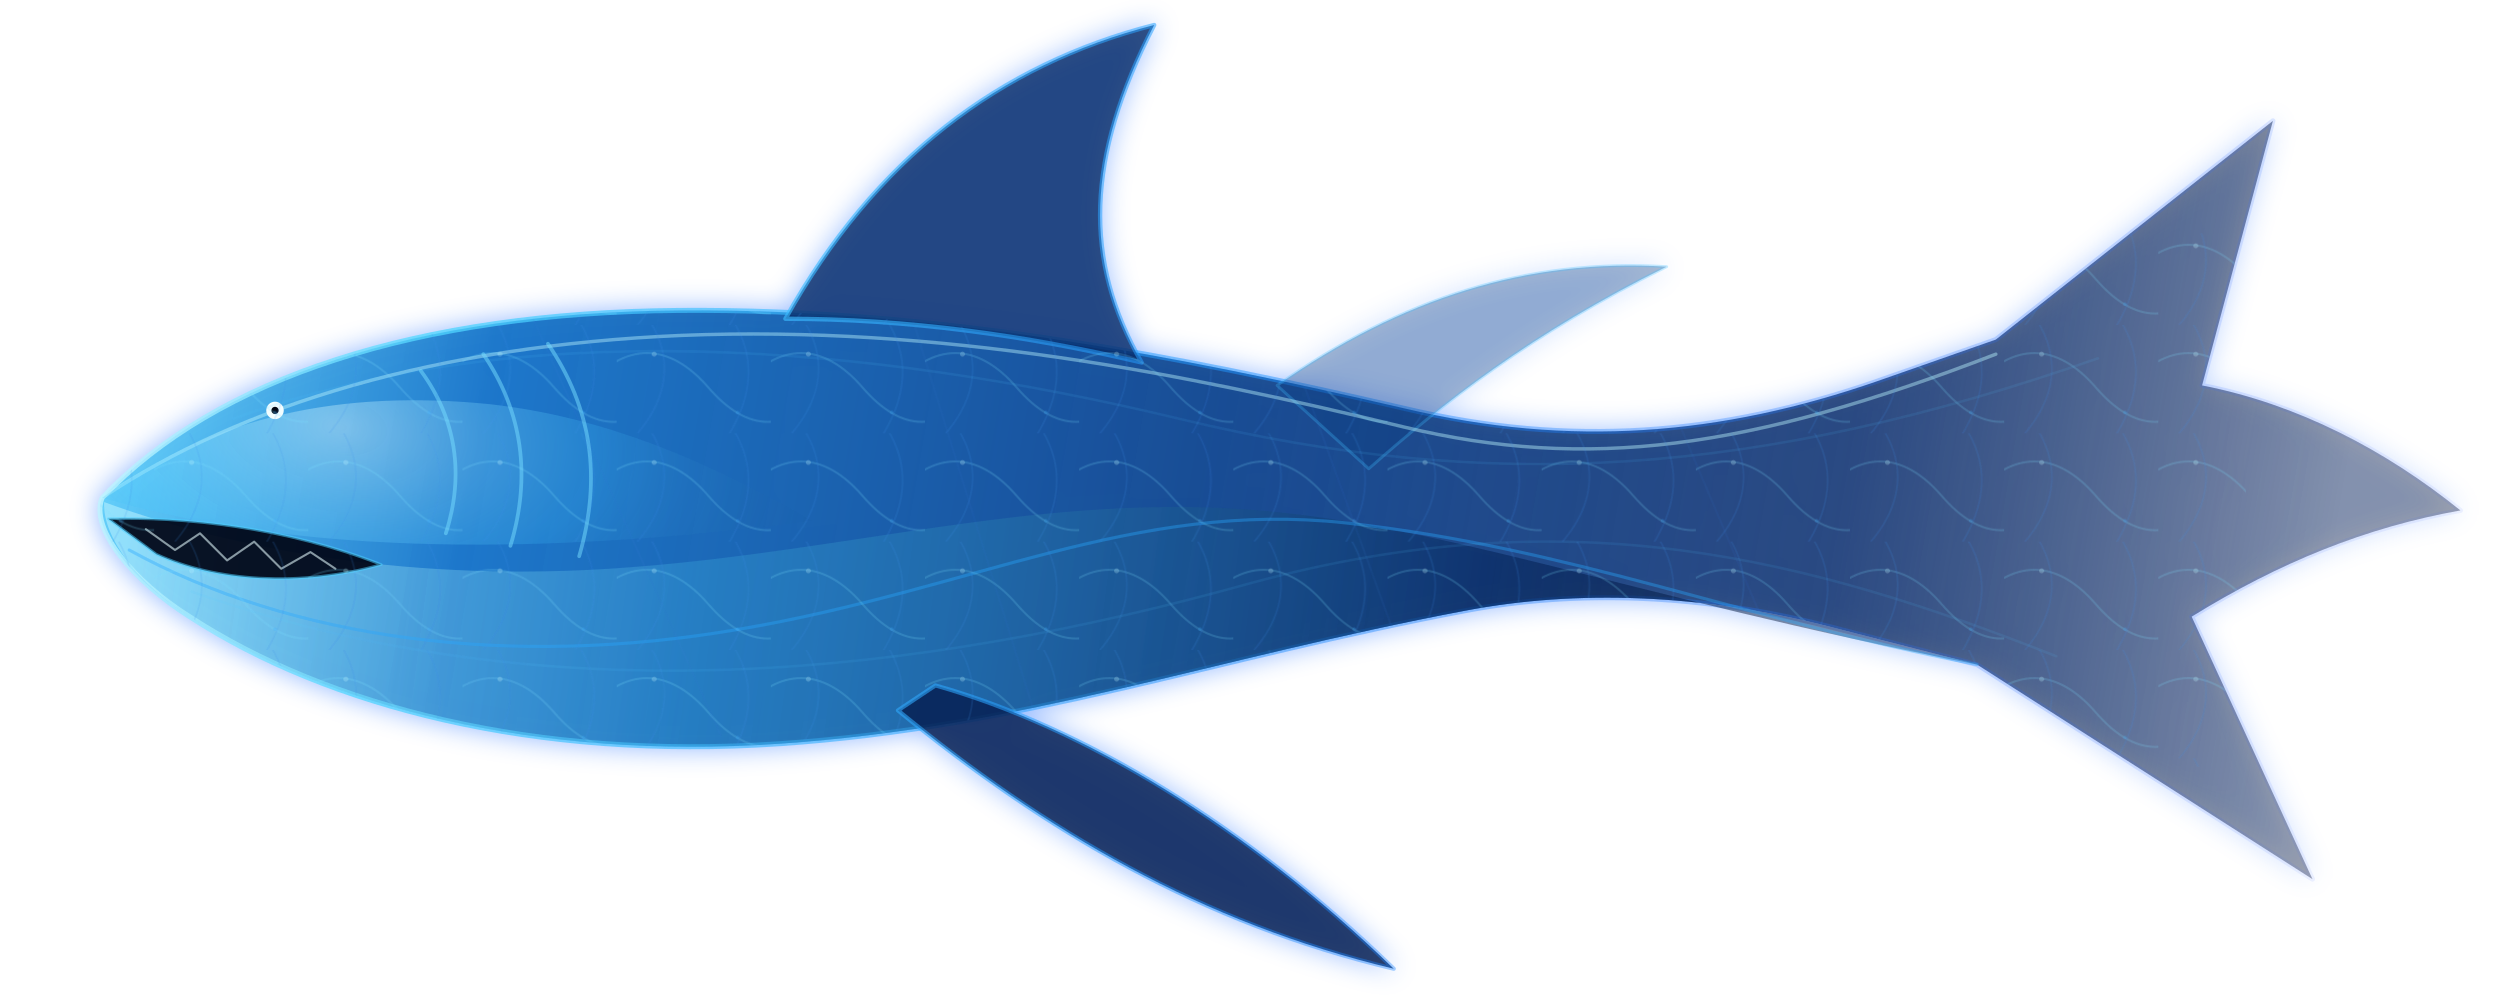
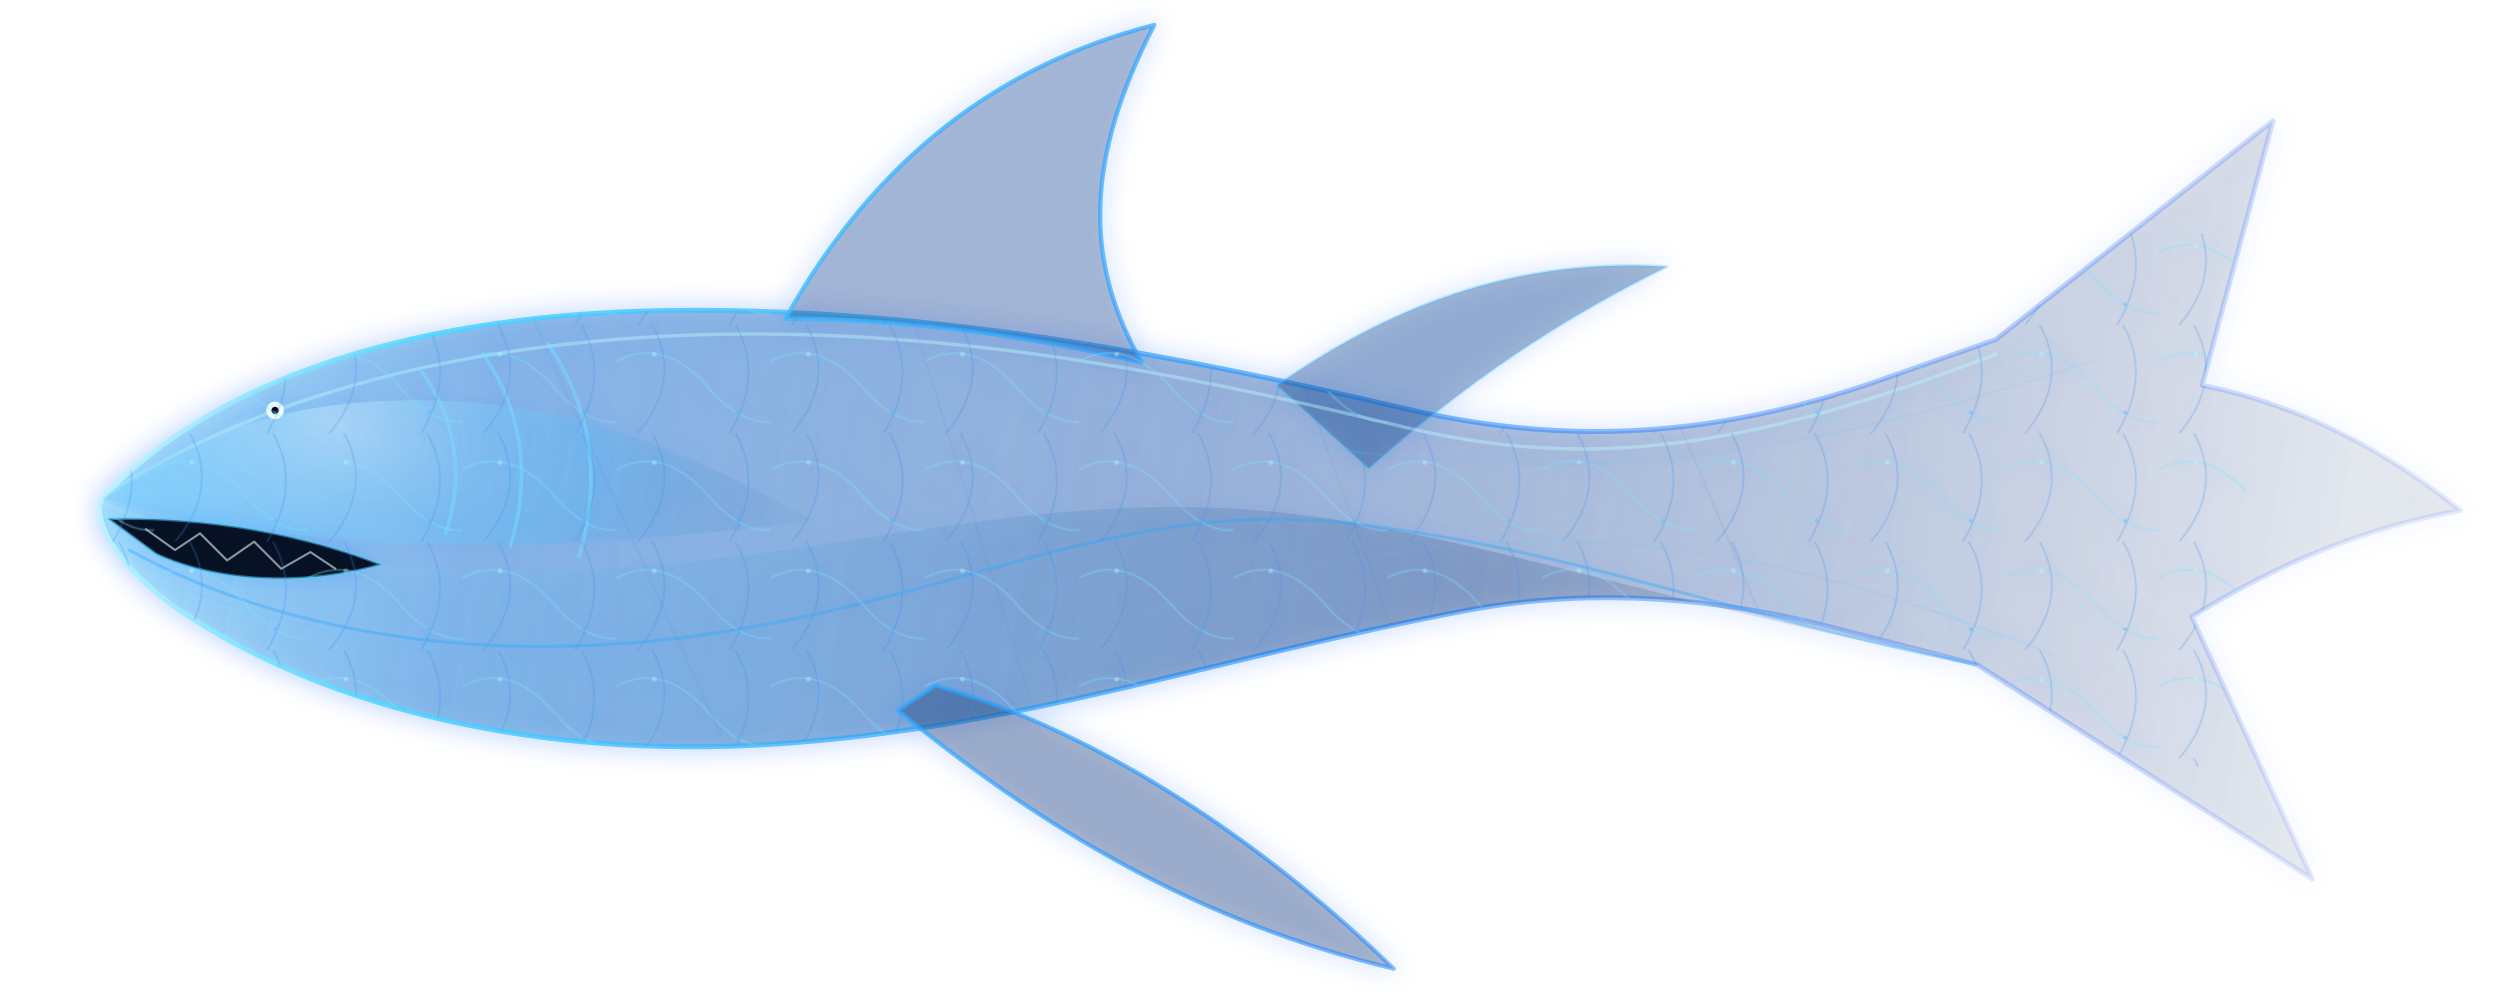
<svg xmlns="http://www.w3.org/2000/svg" width="1200" height="480" viewBox="0 0 1200 480" fill="none" role="img" aria-label="Tiburón atmosférico NeMeSiS">
  <defs>
    <linearGradient id="body" x1="42" y1="155" x2="1108" y2="338" gradientUnits="userSpaceOnUse">
-       <stop stop-color="#64D9FF" stop-opacity=".9" />
-       <stop offset=".18" stop-color="#1674C8" stop-opacity=".94" />
-       <stop offset=".5" stop-color="#0A4089" stop-opacity=".9" />
-       <stop offset=".78" stop-color="#08275F" stop-opacity=".78" />
-       <stop offset="1" stop-color="#020D29" stop-opacity=".38" />
+       <stop stop-color="#64D9FF" stop-opacity=".42" />
+       <stop offset=".18" stop-color="#1674C8" stop-opacity=".4" />
+       <stop offset=".5" stop-color="#0A4089" stop-opacity=".32" />
+       <stop offset=".78" stop-color="#08275F" stop-opacity=".2" />
+       <stop offset="1" stop-color="#020D29" stop-opacity=".08" />
    </linearGradient>
    <linearGradient id="belly" x1="68" y1="235" x2="952" y2="350" gradientUnits="userSpaceOnUse">
-       <stop stop-color="#C8F8FF" stop-opacity=".48" />
-       <stop offset=".3" stop-color="#3AA6DA" stop-opacity=".34" />
-       <stop offset=".72" stop-color="#082A62" stop-opacity=".68" />
-       <stop offset="1" stop-color="#01091E" stop-opacity=".3" />
+       <stop stop-color="#C8F8FF" stop-opacity=".16" />
+       <stop offset=".3" stop-color="#3AA6DA" stop-opacity=".11" />
+       <stop offset=".72" stop-color="#082A62" stop-opacity=".18" />
+       <stop offset="1" stop-color="#01091E" stop-opacity=".06" />
    </linearGradient>
    <linearGradient id="edge" x1="35" y1="118" x2="1114" y2="354" gradientUnits="userSpaceOnUse">
-       <stop stop-color="#DFFCFF" stop-opacity=".86" />
-       <stop offset=".16" stop-color="#50D7FF" stop-opacity=".76" />
-       <stop offset=".56" stop-color="#188BFF" stop-opacity=".45" />
-       <stop offset="1" stop-color="#315CFF" stop-opacity=".08" />
+       <stop stop-color="#DFFCFF" stop-opacity=".92" />
+       <stop offset=".16" stop-color="#50D7FF" stop-opacity=".88" />
+       <stop offset=".56" stop-color="#188BFF" stop-opacity=".58" />
+       <stop offset="1" stop-color="#315CFF" stop-opacity=".12" />
    </linearGradient>
    <radialGradient id="headLight" cx="0" cy="0" r="1" gradientTransform="translate(163 205) rotate(8) scale(257 151)" gradientUnits="userSpaceOnUse">
      <stop stop-color="#E5FCFF" stop-opacity=".4" />
      <stop offset=".48" stop-color="#46C9FF" stop-opacity=".2" />
      <stop offset="1" stop-color="#0A2D72" stop-opacity="0" />
    </radialGradient>
    <pattern id="mesh" width="74" height="52" patternUnits="userSpaceOnUse">
-       <path d="M-15 30C4 8 25 8 44 30S82 52 101 30" stroke="#7DE4FF" stroke-opacity=".2" stroke-width="1" />
-       <path d="M8-12C27 8 28 31 10 52M50-10C67 10 68 32 51 57" stroke="#3C91ED" stroke-opacity=".15" stroke-width=".9" />
-       <circle cx="18" cy="14" r="1.2" fill="#C4F8FF" fill-opacity=".28" />
-       <circle cx="58" cy="42" r=".9" fill="#3EAFFF" fill-opacity=".25" />
+       <path d="M-15 30C4 8 25 8 44 30S82 52 101 30" stroke="#7DE4FF" stroke-opacity=".36" stroke-width="1" />
+       <path d="M8-12C27 8 28 31 10 52M50-10C67 10 68 32 51 57" stroke="#3C91ED" stroke-opacity=".28" stroke-width=".9" />
+       <circle cx="18" cy="14" r="1.2" fill="#C4F8FF" fill-opacity=".42" />
+       <circle cx="58" cy="42" r=".9" fill="#3EAFFF" fill-opacity=".38" />
    </pattern>
    <clipPath id="bodyClip">
      <path d="M49 239C104 181 201 150 326 149C450 148 566 171 674 196C754 215 826 209 901 183L958 163L1091 58L1057 185C1103 194 1145 216 1181 245C1136 253 1094 270 1052 296L1110 422L949 319L879 301C817 285 757 283 704 293C582 316 492 349 374 357C257 365 157 339 91 296C64 279 43 254 49 239Z" />
    </clipPath>
    <filter id="glow" x="-12%" y="-30%" width="124%" height="160%" color-interpolation-filters="sRGB">
      <feGaussianBlur in="SourceGraphic" stdDeviation="6.5" result="blur" />
      <feColorMatrix in="blur" type="matrix" values="0 0 0 0 .01 0 0 0 0 .35 0 0 0 0 1 0 0 0 .46 0" result="blueGlow" />
      <feMerge>
        <feMergeNode in="blueGlow" />
        <feMergeNode in="SourceGraphic" />
      </feMerge>
    </filter>
  </defs>
  <g filter="url(#glow)" stroke-linecap="round" stroke-linejoin="round">
    <path d="M49 239C104 181 201 150 326 149C450 148 566 171 674 196C754 215 826 209 901 183L958 163L1091 58L1057 185C1103 194 1145 216 1181 245C1136 253 1094 270 1052 296L1110 422L949 319L879 301C817 285 757 283 704 293C582 316 492 349 374 357C257 365 157 339 91 296C64 279 43 254 49 239Z" fill="url(#body)" stroke="url(#edge)" stroke-width="2.4" />
    <path d="M50 241C121 267 210 280 306 272C407 264 493 239 590 244C686 249 780 286 949 319L879 301C817 285 757 283 704 293C582 316 492 349 374 357C257 365 157 339 91 296C67 281 49 258 50 241Z" fill="url(#belly)" />
-     <path d="M377 153C420 76 480 31 554 12C521 76 520 125 548 174C493 161 435 153 377 153Z" fill="#082C69" fill-opacity=".82" stroke="url(#edge)" stroke-width="2.1" />
-     <path d="M449 329C520 349 599 397 669 465C577 443 502 399 431 341Z" fill="#061F52" fill-opacity=".84" stroke="url(#edge)" stroke-width="2" />
+     <path d="M377 153C420 76 480 31 554 12C521 76 520 125 548 174C493 161 435 153 377 153Z" fill="#082C69" fill-opacity=".28" stroke="url(#edge)" stroke-width="2.1" />
+     <path d="M449 329C520 349 599 397 669 465C577 443 502 399 431 341Z" fill="#061F52" fill-opacity=".3" stroke="url(#edge)" stroke-width="2" />
    <path d="M613 185C673 143 733 124 800 128C735 160 692 194 657 225Z" fill="#0A3B7F" fill-opacity=".34" stroke="#3DBFFF" stroke-opacity=".28" stroke-width="1.4" />
    <path d="M49 239C116 194 210 166 327 161C451 156 567 179 674 205C762 226 839 216 958 170" stroke="#BDF6FF" stroke-opacity=".43" stroke-width="1.65" />
    <path d="M62 264C140 307 245 321 355 302C467 283 544 240 646 251C754 263 832 296 949 319" stroke="#28A9FF" stroke-opacity=".38" stroke-width="1.5" />
    <path d="M49 239C103 199 165 187 235 194C289 200 337 220 390 250C281 264 157 270 49 239Z" fill="url(#headLight)" />
    <path d="M52 249C88 248 137 253 183 271C144 282 103 279 75 266Z" fill="#010718" fill-opacity=".94" stroke="#4CCFFF" stroke-opacity=".52" stroke-width="1.3" />
    <path d="M70 254L84 264L96 256L109 269L122 260L135 273L149 265L161 273" stroke="#E6FCFF" stroke-opacity=".58" stroke-width="1" />
    <path d="M202 178C219 201 223 228 214 256M232 170C251 198 255 229 245 262M263 165C284 196 289 229 278 267" stroke="#76DFFF" stroke-opacity=".5" stroke-width="1.8" />
    <circle cx="132" cy="197" r="4.2" fill="#F2FDFF" />
    <circle cx="132" cy="197" r="1.75" fill="#010613" />
    <g clip-path="url(#bodyClip)" opacity=".88">
      <rect x="38" y="112" width="1040" height="256" fill="url(#mesh)" />
      <path d="M112 201C251 151 416 165 566 201C715 237 844 229 1007 172M92 284C265 345 442 324 600 280C754 238 868 268 987 315" stroke="#51C5FF" stroke-opacity=".12" stroke-width="1.2" />
      <path d="M255 151L346 353M438 153L498 347M626 185L668 301M805 201L844 293" stroke="#2E78DD" stroke-opacity=".09" stroke-width="1" />
    </g>
  </g>
</svg>
